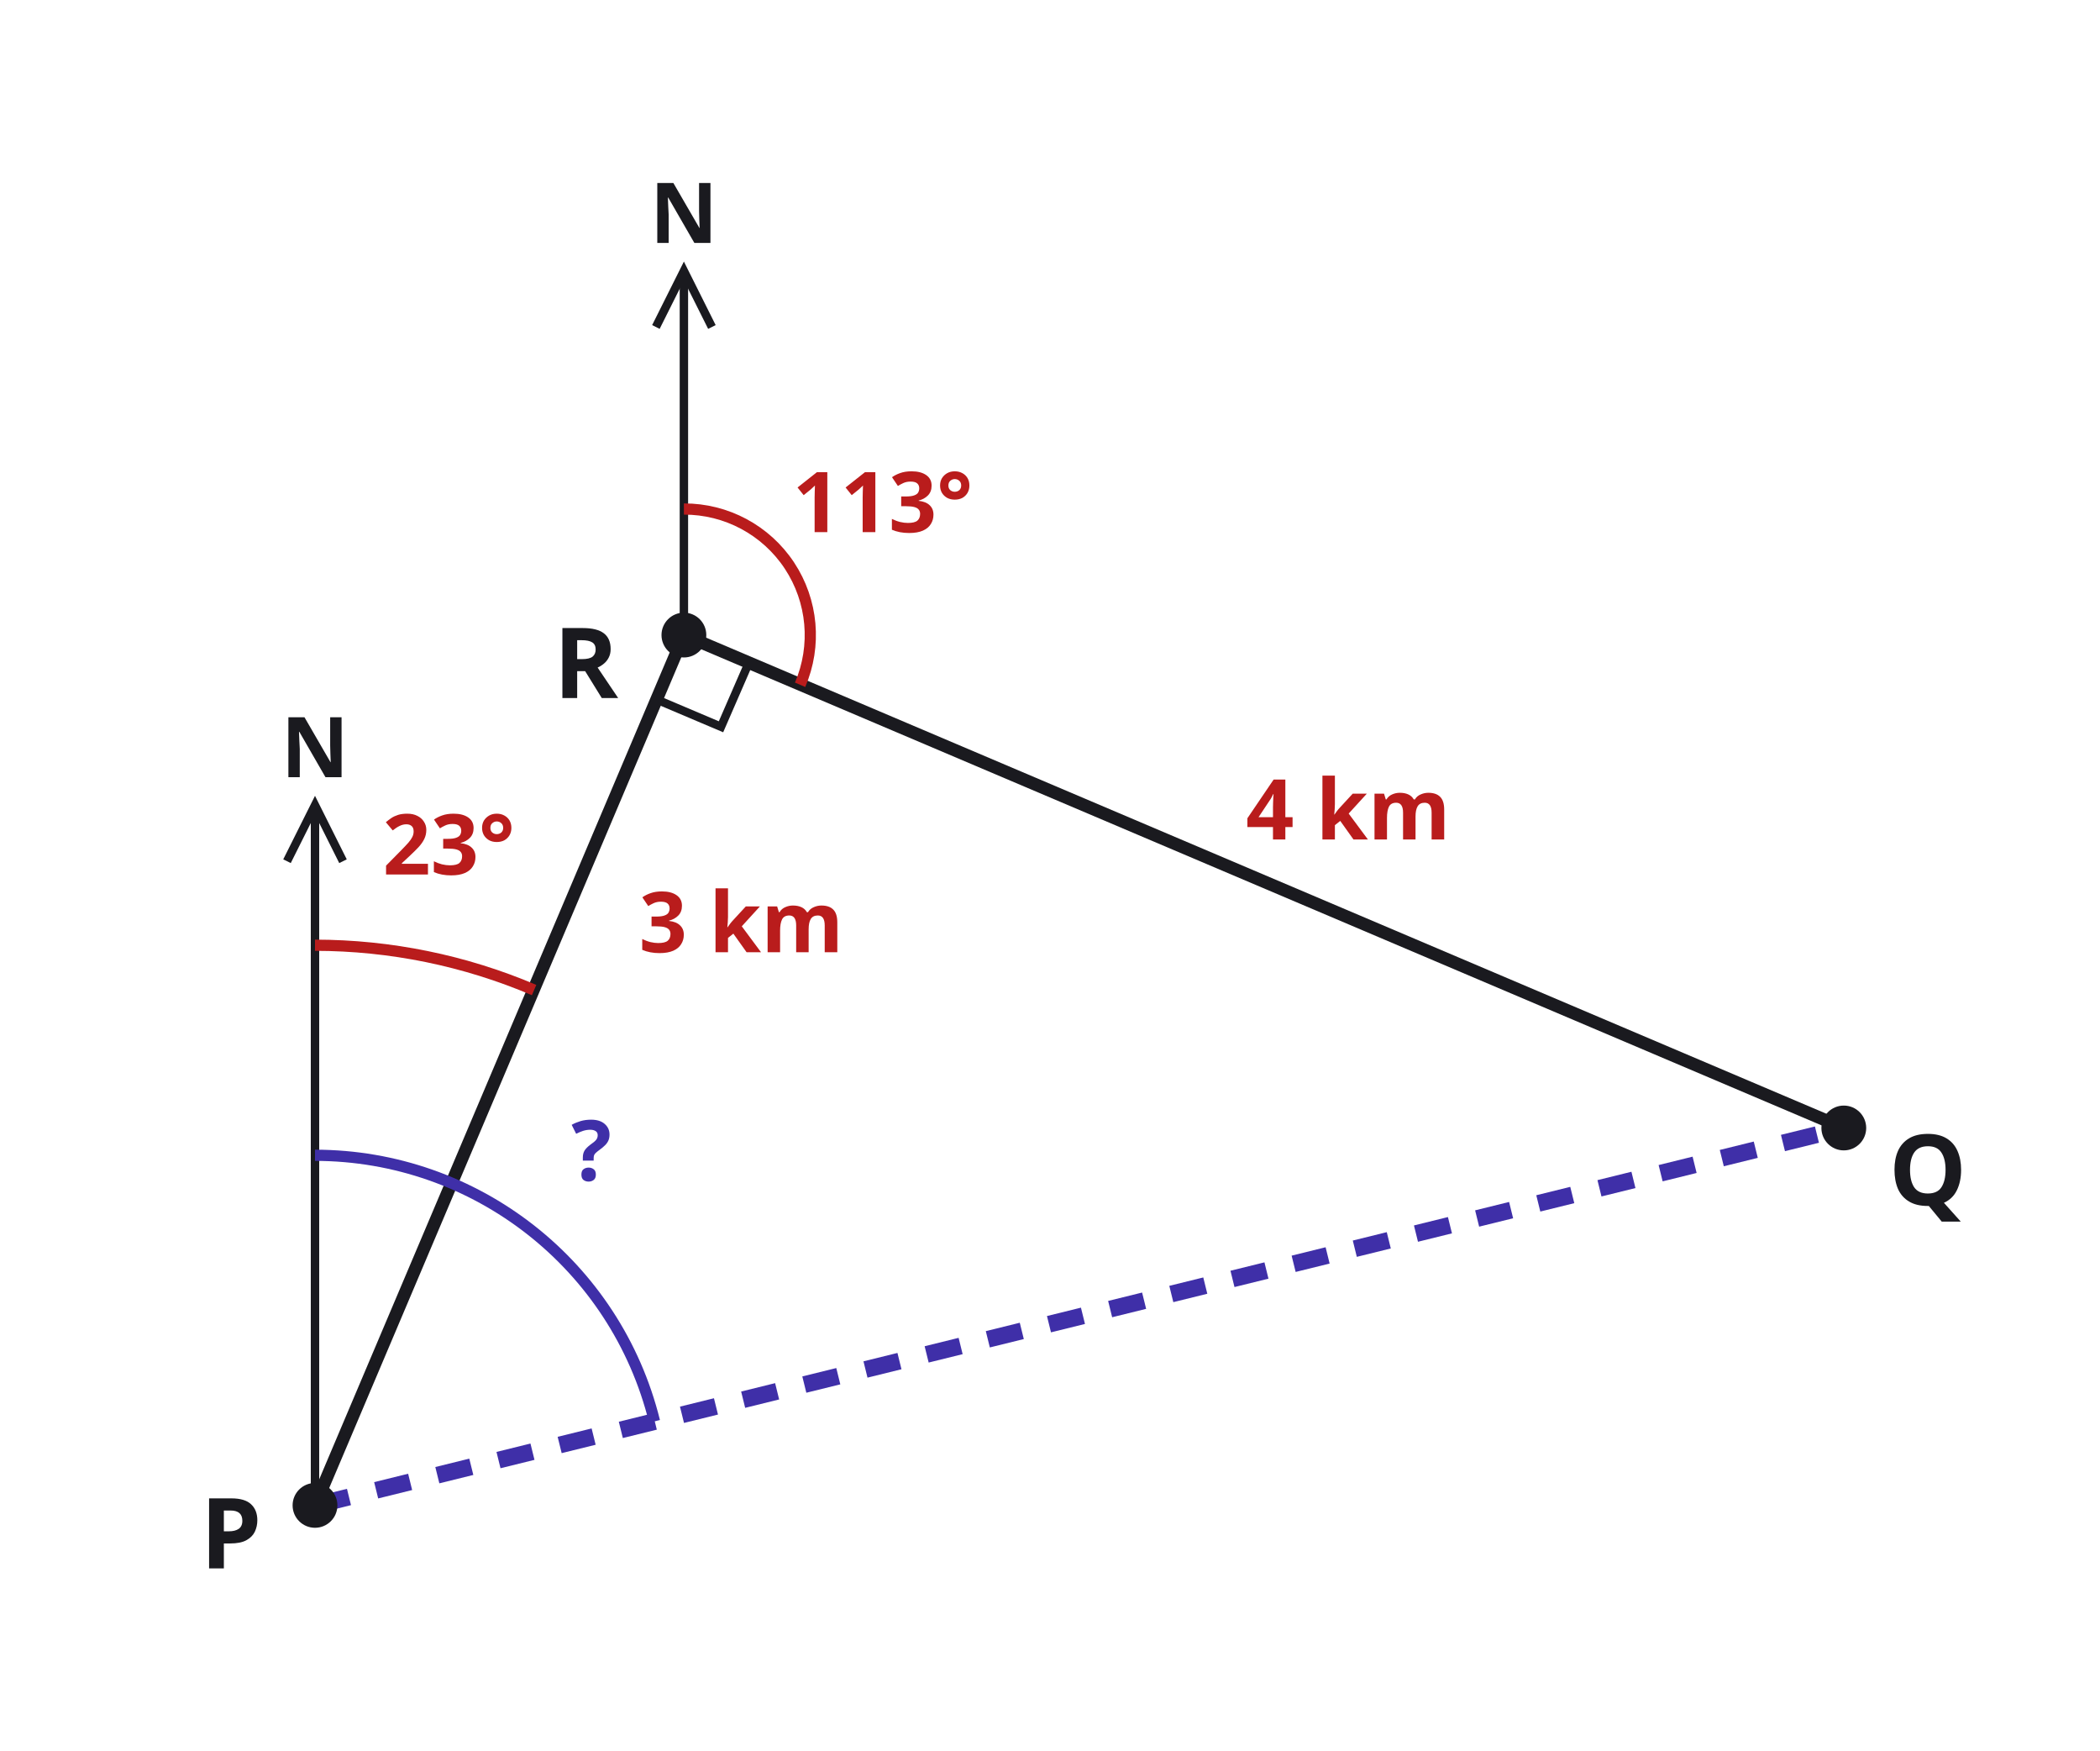
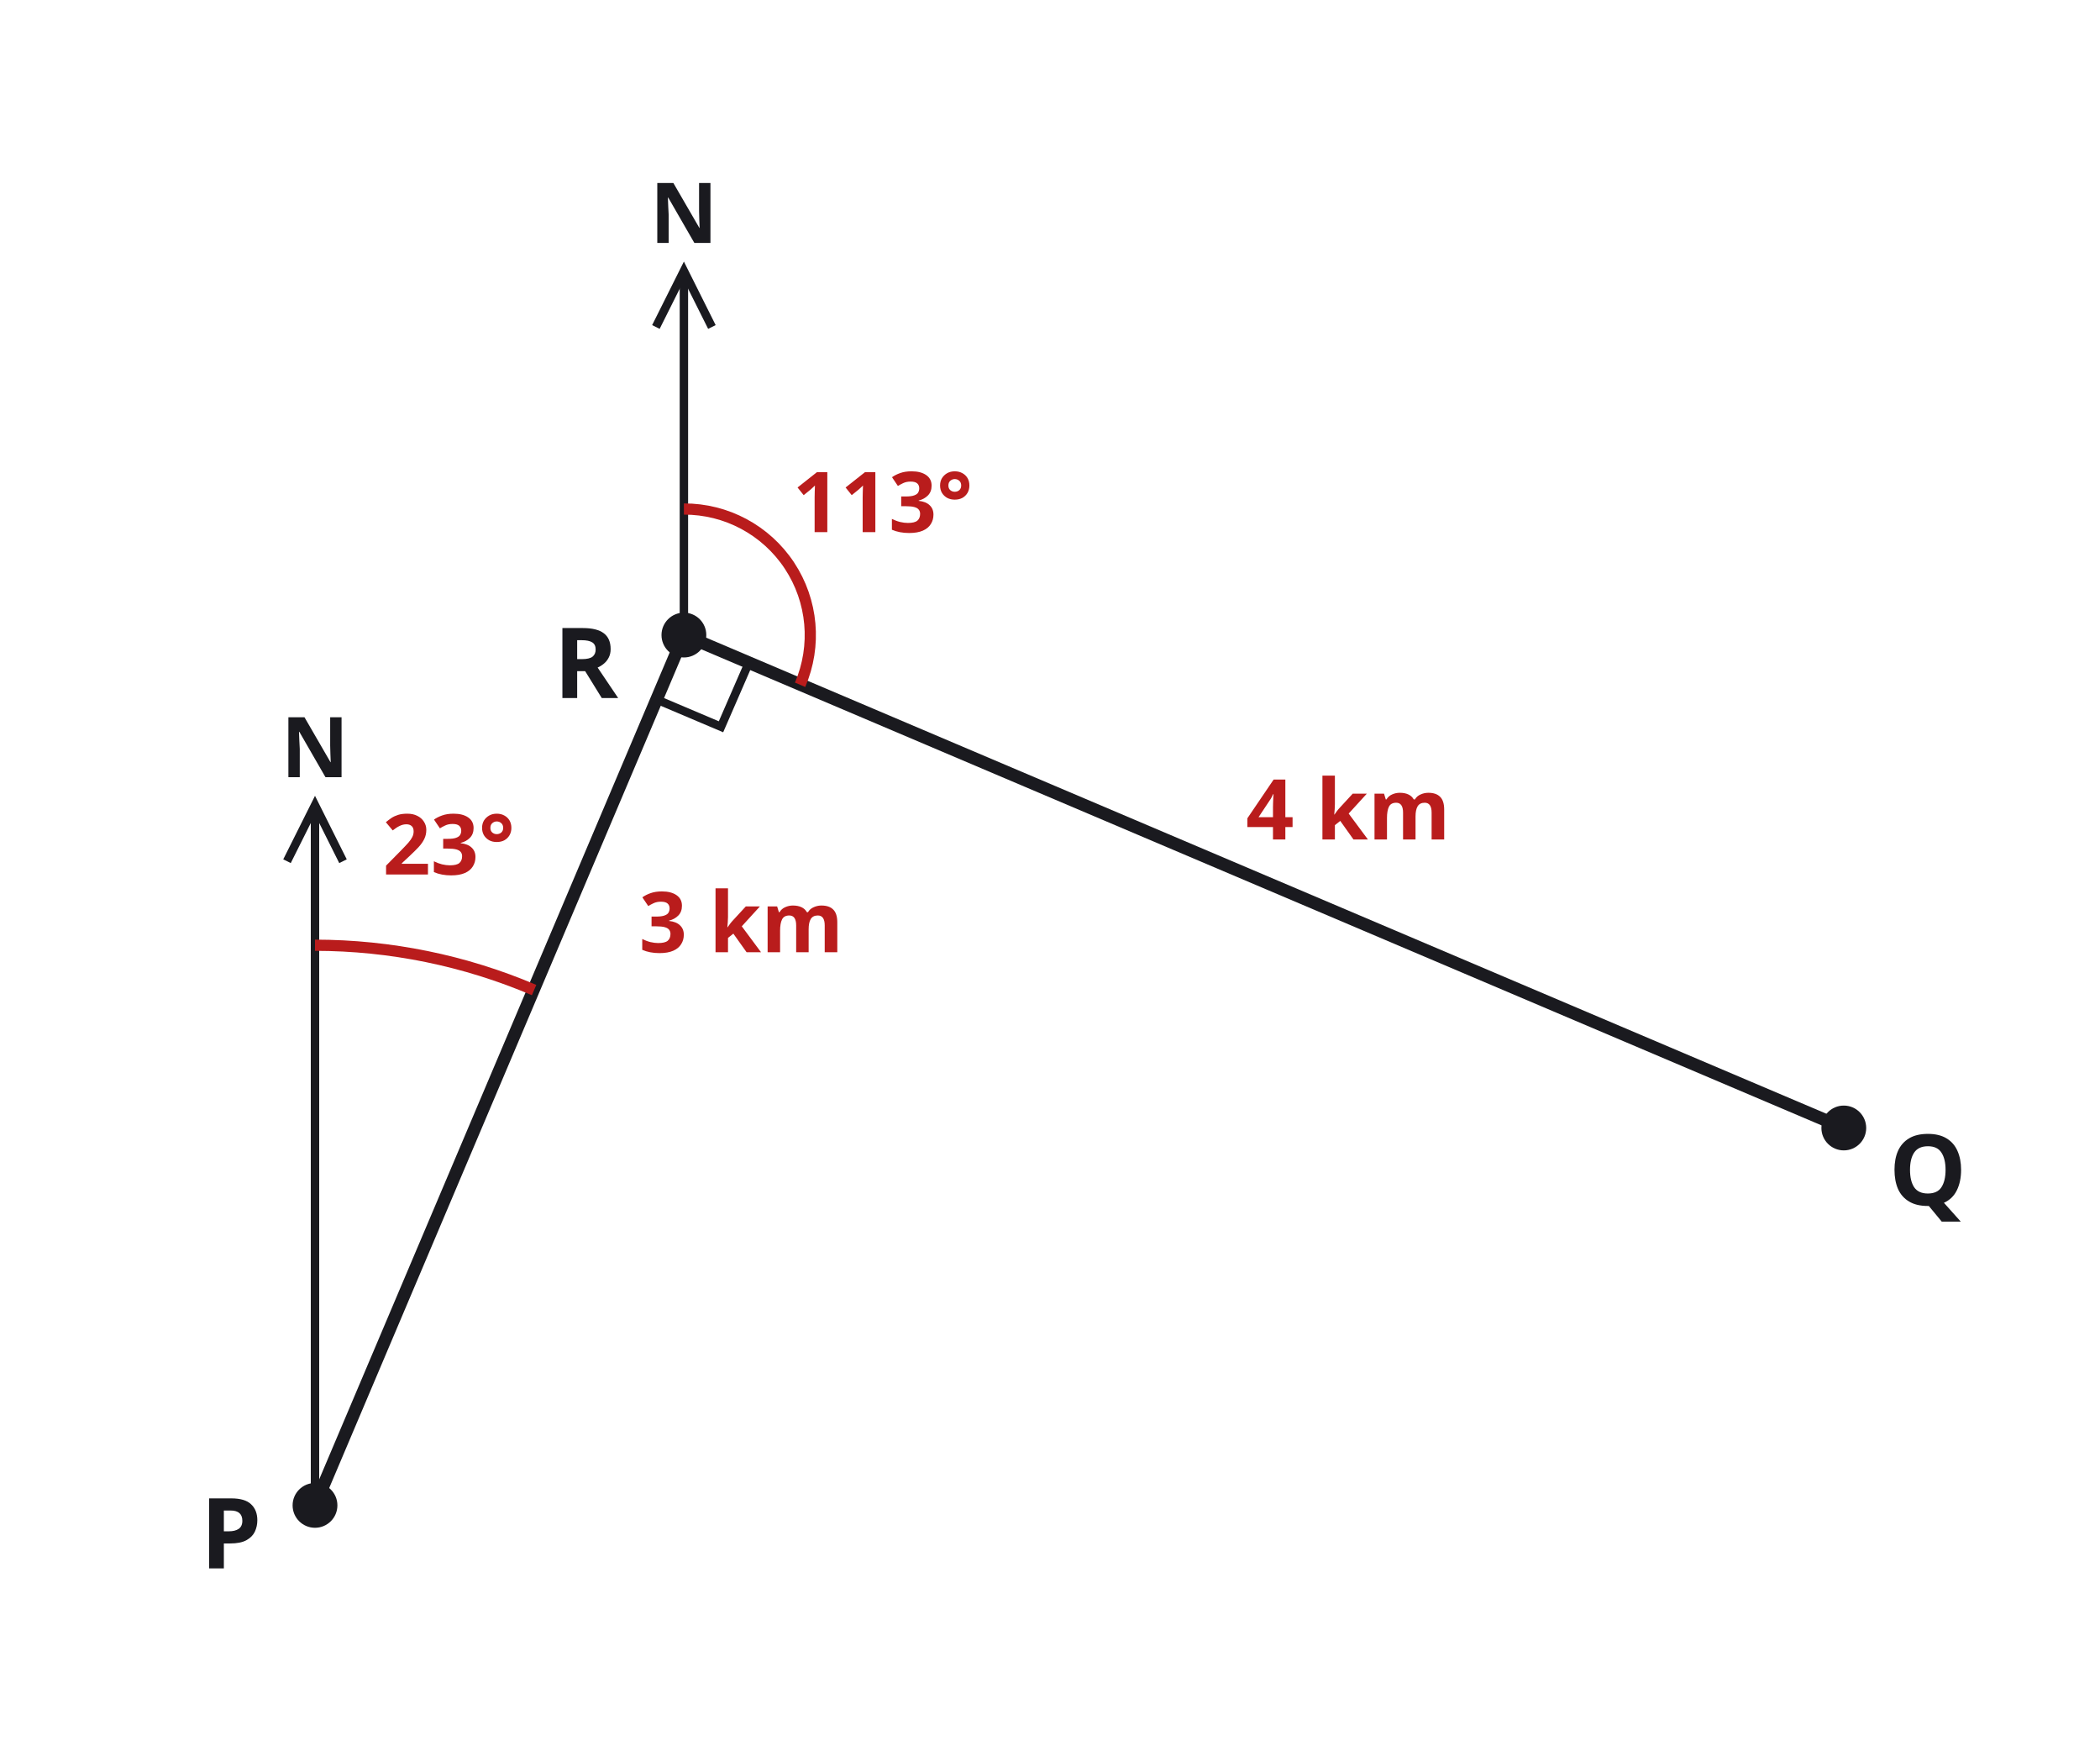
- <svg xmlns="http://www.w3.org/2000/svg" viewBox="0 0 300 250" width="300" height="250" role="img" aria-label="From P, 3 kilometres on a bearing of 023 degrees to R, then 4 kilometres on a bearing of 113 degrees to Q, a right angle at R; the bearing of Q from P is asked">
+ <svg xmlns="http://www.w3.org/2000/svg" viewBox="0 0 300 250" width="300" height="250" role="img" aria-label="From P, 3 kilometres on a bearing of 023 degrees to R, then 4 kilometres on a bearing of 113 degrees to Q, with a right angle at R">
  <path d="M45.0 215.0 L45.0 115.0" fill="none" stroke="#1a1a1f" stroke-width="1.2" />
  <path d="M41.0 123.0 L45.0 115.0 L49.0 123.0" fill="none" stroke="#1a1a1f" stroke-width="1.2" />
  <text x="45.0" y="111.0" font-family="system-ui, sans-serif" font-size="12" font-weight="700" fill="#1a1a1f" text-anchor="middle">N</text>
  <path d="M97.7 90.7 L97.7 38.7" fill="none" stroke="#1a1a1f" stroke-width="1.2" />
  <path d="M93.7 46.7 L97.7 38.7 L101.7 46.7" fill="none" stroke="#1a1a1f" stroke-width="1.2" />
  <text x="97.7" y="34.7" font-family="system-ui, sans-serif" font-size="12" font-weight="700" fill="#1a1a1f" text-anchor="middle">N</text>
  <path d="M45.0 215.0 L97.7 90.7" fill="none" stroke="#1a1a1f" stroke-width="1.8" />
  <path d="M97.7 90.7 L263.4 161.1" fill="none" stroke="#1a1a1f" stroke-width="1.8" />
-   <path d="M45.0 215.0 L263.4 161.1" fill="none" stroke="#3f2fa8" stroke-width="2.4" stroke-dasharray="5 4" />
  <path d="M45.0 135.0 A80.0 80.0 0 0 1 76.3 141.4" fill="none" stroke="#b91c1c" stroke-width="1.6" />
  <text x="64.1" y="124.9" font-family="system-ui, sans-serif" font-size="12" font-weight="700" fill="#b91c1c" text-anchor="middle">23°</text>
-   <path d="M45.0 165.0 A50.0 50.0 0 0 1 93.5 203.0" fill="none" stroke="#3f2fa8" stroke-width="1.6" />
-   <text x="84.5" y="168.6" font-family="system-ui, sans-serif" font-size="12" font-weight="700" fill="#3f2fa8" text-anchor="middle">?</text>
  <path d="M97.7 72.7 A18.0 18.0 0 0 1 114.3 97.8" fill="none" stroke="#b91c1c" stroke-width="1.6" />
  <text x="126.1" y="76.0" font-family="system-ui, sans-serif" font-size="12" font-weight="700" fill="#b91c1c" text-anchor="middle">113°</text>
  <path d="M93.8 99.9 L103.0 103.8 L107.0 94.6" fill="none" stroke="#1a1a1f" stroke-width="1.2" />
  <circle cx="45.0" cy="215.0" r="3.2" fill="#1a1a1f" />
  <text x="33.0" y="224.0" font-family="system-ui, sans-serif" font-size="14" font-weight="700" fill="#1a1a1f" text-anchor="middle">P</text>
  <circle cx="97.7" cy="90.7" r="3.2" fill="#1a1a1f" />
  <text x="83.7" y="99.7" font-family="system-ui, sans-serif" font-size="14" font-weight="700" fill="#1a1a1f" text-anchor="middle">R</text>
  <circle cx="263.4" cy="161.1" r="3.2" fill="#1a1a1f" />
  <text x="275.4" y="172.1" font-family="system-ui, sans-serif" font-size="14" font-weight="700" fill="#1a1a1f" text-anchor="middle">Q</text>
  <text x="105.9" y="136.0" font-family="system-ui, sans-serif" font-size="12" font-weight="700" fill="#b91c1c" text-anchor="middle">3 km</text>
  <text x="192.6" y="119.9" font-family="system-ui, sans-serif" font-size="12" font-weight="700" fill="#b91c1c" text-anchor="middle">4 km</text>
</svg>
